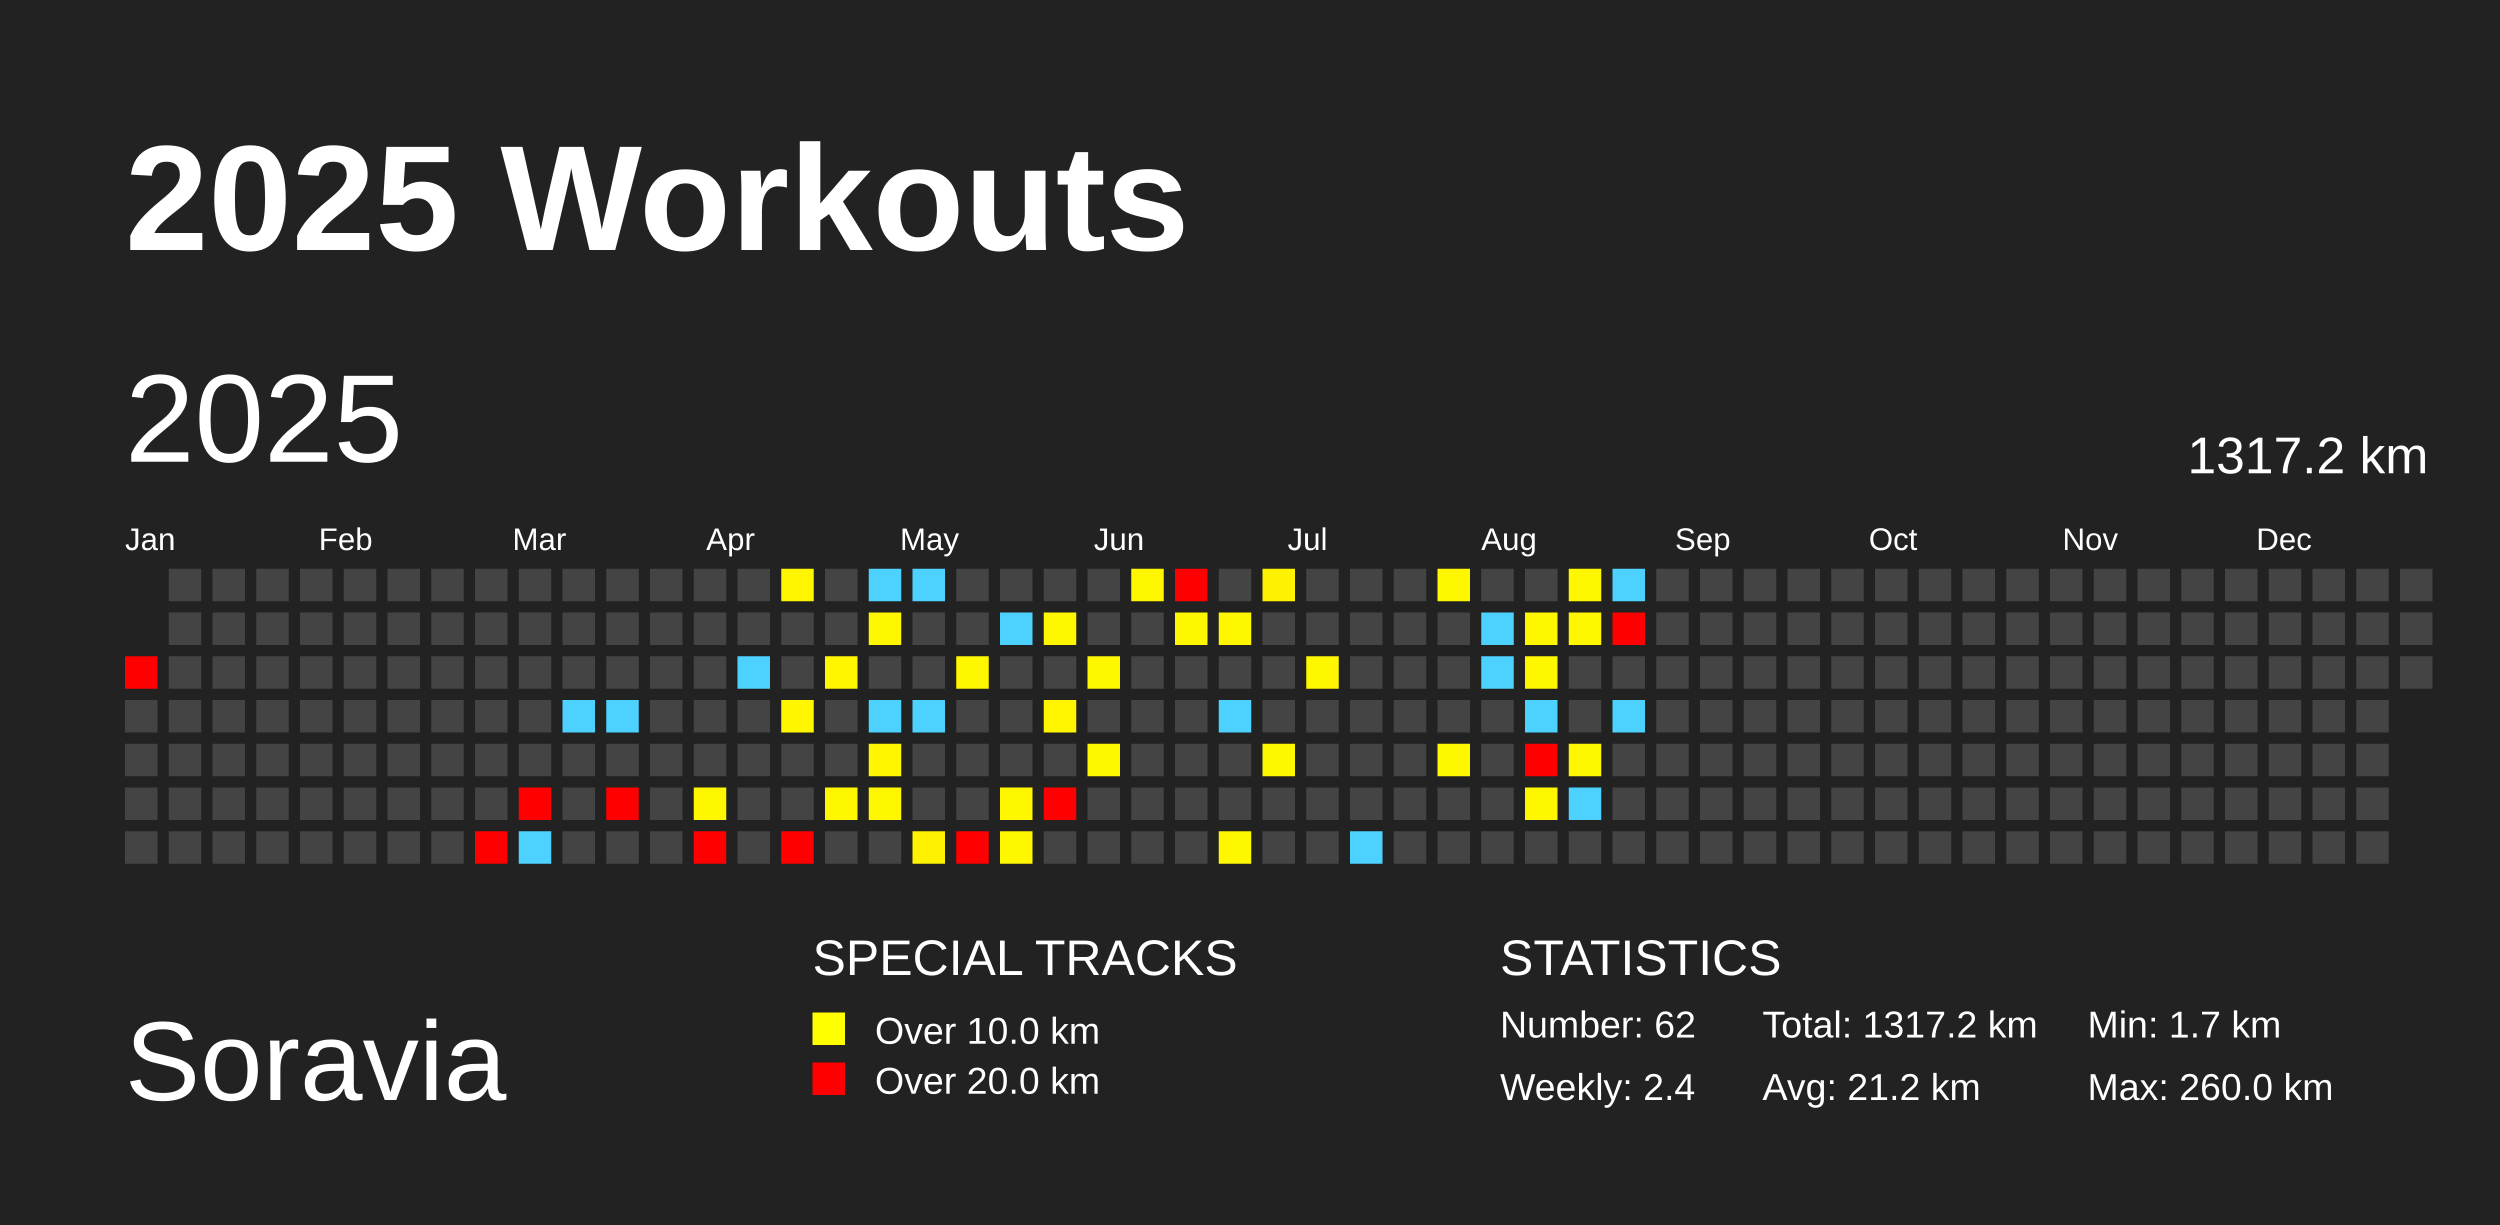
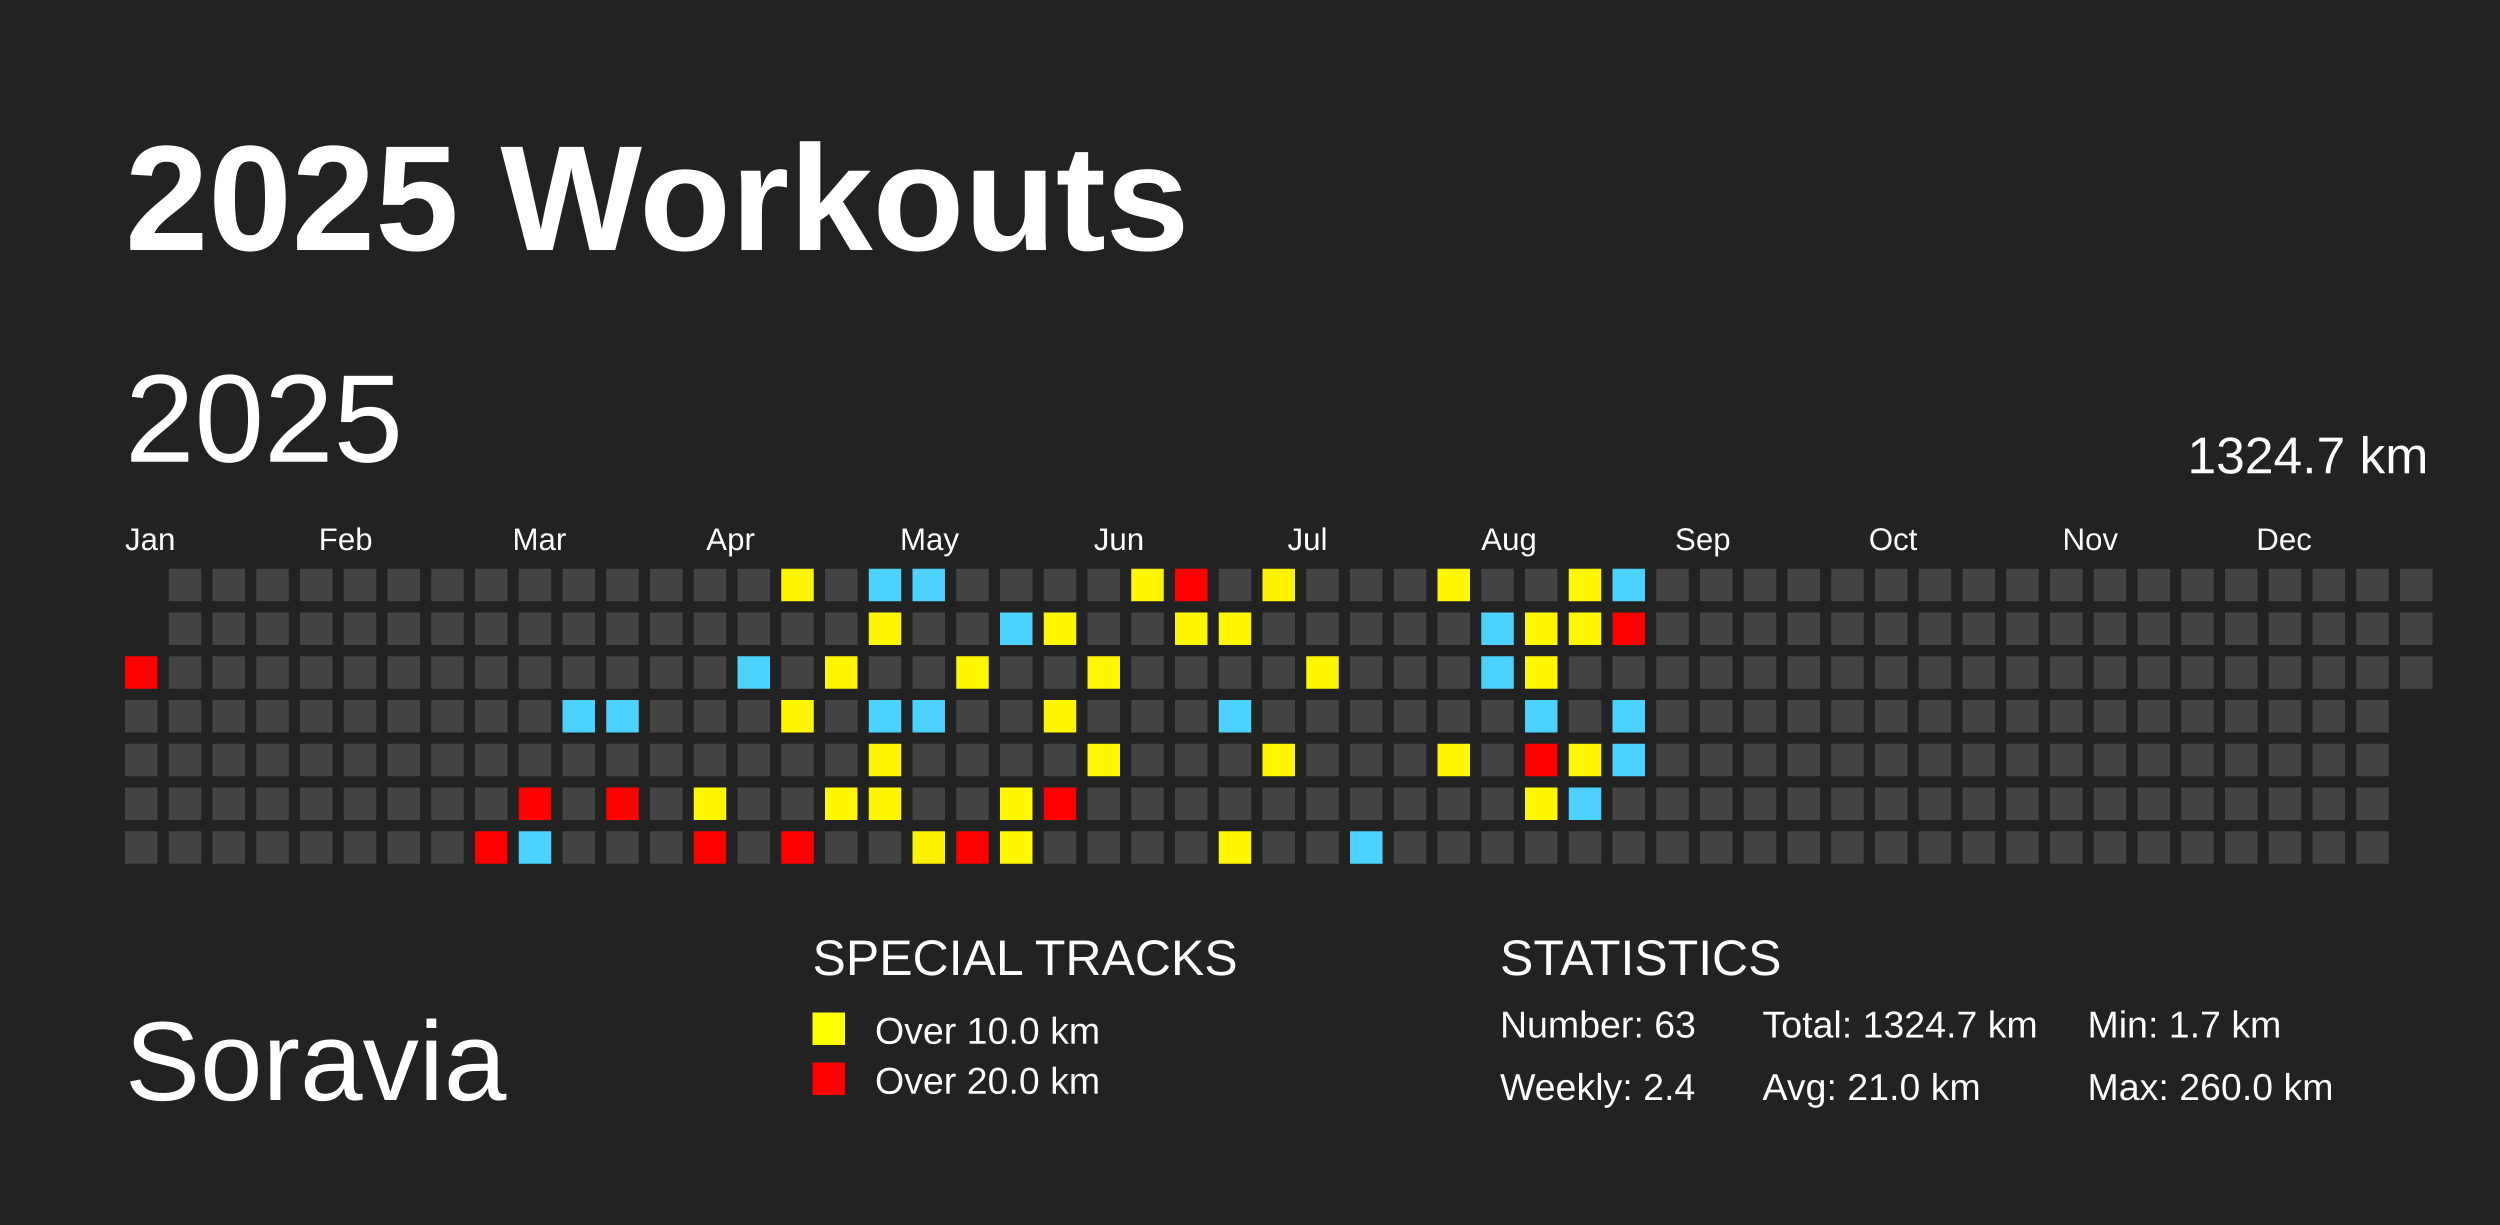
<svg xmlns="http://www.w3.org/2000/svg" baseProfile="full" height="98mm" version="1.1" viewBox="0,0,200,98" width="200mm">
  <defs />
  <rect fill="#222222" height="98" width="200" x="0" y="0" />
  <text fill="#FFFFFF" style="font-size:12px; font-family:Arial; font-weight:bold;" x="10" y="20">2025 Workouts</text>
  <text fill="#FFFFFF" style="font-size:9px; font-family:Arial" x="10" y="88">Soravia</text>
  <text fill="#FFFFFF" style="font-size:4px; font-family:Arial" x="65" y="78">SPECIAL TRACKS</text>
  <rect fill="yellow" height="2.6" width="2.6" x="65" y="81" />
  <text fill="#FFFFFF" style="font-size:3px; font-family:Arial" x="70" y="83.5">Over 10.0 km</text>
  <rect fill="red" height="2.6" width="2.6" x="65" y="85" />
  <text fill="#FFFFFF" style="font-size:3px; font-family:Arial" x="70" y="87.5">Over 20.0 km</text>
  <text fill="#FFFFFF" style="font-size:4px; font-family:Arial" x="120" y="78">STATISTICS</text>
-   <text fill="#FFFFFF" style="font-size:3px; font-family:Arial" x="120" y="83">Number: 62</text>
+   <text fill="#FFFFFF" style="font-size:3px; font-family:Arial" x="120" y="83">Number: 63</text>
  <text fill="#FFFFFF" style="font-size:3px; font-family:Arial" x="120" y="88">Weekly: 2.4</text>
-   <text fill="#FFFFFF" style="font-size:3px; font-family:Arial" x="141" y="83">Total: 1317.2 km</text>
-   <text fill="#FFFFFF" style="font-size:3px; font-family:Arial" x="141" y="88">Avg: 21.2 km</text>
+   <text fill="#FFFFFF" style="font-size:3px; font-family:Arial" x="141" y="83">Total: 1324.7 km</text>
+   <text fill="#FFFFFF" style="font-size:3px; font-family:Arial" x="141" y="88">Avg: 21.0 km</text>
  <text fill="#FFFFFF" style="font-size:3px; font-family:Arial" x="167" y="83">Min: 1.7 km</text>
  <text fill="#FFFFFF" style="font-size:3px; font-family:Arial" x="167" y="88">Max: 260.0 km</text>
  <text dominant-baseline="hanging" fill="#FFFFFF" style="font-size:10.0px; font-family:Arial;" x="10" y="30">2025</text>
-   <text dominant-baseline="hanging" fill="#FFFFFF" style="font-size:4.125px; font-family:Arial;" x="175" y="35">1317.2 km</text>
+   <text dominant-baseline="hanging" fill="#FFFFFF" style="font-size:4.125px; font-family:Arial;" x="175" y="35">1324.7 km</text>
  <text fill="#FFFFFF" style="font-size:2.5px; font-family:Arial" x="10.0" y="44">Jan</text>
  <text fill="#FFFFFF" style="font-size:2.5px; font-family:Arial" x="25.5" y="44">Feb</text>
  <text fill="#FFFFFF" style="font-size:2.5px; font-family:Arial" x="41.0" y="44">Mar</text>
  <text fill="#FFFFFF" style="font-size:2.5px; font-family:Arial" x="56.5" y="44">Apr</text>
  <text fill="#FFFFFF" style="font-size:2.5px; font-family:Arial" x="72.0" y="44">May</text>
  <text fill="#FFFFFF" style="font-size:2.5px; font-family:Arial" x="87.5" y="44">Jun</text>
  <text fill="#FFFFFF" style="font-size:2.5px; font-family:Arial" x="103.0" y="44">Jul</text>
  <text fill="#FFFFFF" style="font-size:2.5px; font-family:Arial" x="118.5" y="44">Aug</text>
  <text fill="#FFFFFF" style="font-size:2.5px; font-family:Arial" x="134.0" y="44">Sep</text>
  <text fill="#FFFFFF" style="font-size:2.5px; font-family:Arial" x="149.5" y="44">Oct</text>
  <text fill="#FFFFFF" style="font-size:2.5px; font-family:Arial" x="165.0" y="44">Nov</text>
  <text fill="#FFFFFF" style="font-size:2.5px; font-family:Arial" x="180.5" y="44">Dec</text>
  <rect fill="red" height="2.6" width="2.6" x="10.0" y="52.5" />
  <rect fill="#444444" height="2.6" width="2.6" x="10.0" y="56.0" />
  <rect fill="#444444" height="2.6" width="2.6" x="10.0" y="59.5" />
  <rect fill="#444444" height="2.6" width="2.6" x="10.0" y="63.0" />
  <rect fill="#444444" height="2.6" width="2.6" x="10.0" y="66.5" />
  <rect fill="#444444" height="2.6" width="2.6" x="13.5" y="45.5" />
  <rect fill="#444444" height="2.6" width="2.6" x="13.5" y="49.0" />
  <rect fill="#444444" height="2.6" width="2.6" x="13.5" y="52.5" />
  <rect fill="#444444" height="2.6" width="2.6" x="13.5" y="56.0" />
  <rect fill="#444444" height="2.6" width="2.6" x="13.5" y="59.5" />
  <rect fill="#444444" height="2.6" width="2.6" x="13.5" y="63.0" />
  <rect fill="#444444" height="2.6" width="2.6" x="13.5" y="66.5" />
  <rect fill="#444444" height="2.6" width="2.6" x="17.0" y="45.5" />
  <rect fill="#444444" height="2.6" width="2.6" x="17.0" y="49.0" />
  <rect fill="#444444" height="2.6" width="2.6" x="17.0" y="52.5" />
  <rect fill="#444444" height="2.6" width="2.6" x="17.0" y="56.0" />
  <rect fill="#444444" height="2.6" width="2.6" x="17.0" y="59.5" />
  <rect fill="#444444" height="2.6" width="2.6" x="17.0" y="63.0" />
  <rect fill="#444444" height="2.6" width="2.6" x="17.0" y="66.5" />
  <rect fill="#444444" height="2.6" width="2.6" x="20.5" y="45.5" />
  <rect fill="#444444" height="2.6" width="2.6" x="20.5" y="49.0" />
  <rect fill="#444444" height="2.6" width="2.6" x="20.5" y="52.5" />
  <rect fill="#444444" height="2.6" width="2.6" x="20.5" y="56.0" />
  <rect fill="#444444" height="2.6" width="2.6" x="20.5" y="59.5" />
  <rect fill="#444444" height="2.6" width="2.6" x="20.5" y="63.0" />
  <rect fill="#444444" height="2.6" width="2.6" x="20.5" y="66.5" />
  <rect fill="#444444" height="2.6" width="2.6" x="24.0" y="45.5" />
  <rect fill="#444444" height="2.6" width="2.6" x="24.0" y="49.0" />
  <rect fill="#444444" height="2.6" width="2.6" x="24.0" y="52.5" />
  <rect fill="#444444" height="2.6" width="2.6" x="24.0" y="56.0" />
  <rect fill="#444444" height="2.6" width="2.6" x="24.0" y="59.5" />
  <rect fill="#444444" height="2.6" width="2.6" x="24.0" y="63.0" />
  <rect fill="#444444" height="2.6" width="2.6" x="24.0" y="66.5" />
  <rect fill="#444444" height="2.6" width="2.6" x="27.5" y="45.5" />
  <rect fill="#444444" height="2.6" width="2.6" x="27.5" y="49.0" />
  <rect fill="#444444" height="2.6" width="2.6" x="27.5" y="52.5" />
  <rect fill="#444444" height="2.6" width="2.6" x="27.5" y="56.0" />
  <rect fill="#444444" height="2.6" width="2.6" x="27.5" y="59.5" />
  <rect fill="#444444" height="2.6" width="2.6" x="27.5" y="63.0" />
  <rect fill="#444444" height="2.6" width="2.6" x="27.5" y="66.5" />
  <rect fill="#444444" height="2.6" width="2.6" x="31.0" y="45.5" />
  <rect fill="#444444" height="2.6" width="2.6" x="31.0" y="49.0" />
  <rect fill="#444444" height="2.6" width="2.6" x="31.0" y="52.5" />
  <rect fill="#444444" height="2.6" width="2.6" x="31.0" y="56.0" />
  <rect fill="#444444" height="2.6" width="2.6" x="31.0" y="59.5" />
  <rect fill="#444444" height="2.6" width="2.6" x="31.0" y="63.0" />
  <rect fill="#444444" height="2.6" width="2.6" x="31.0" y="66.5" />
  <rect fill="#444444" height="2.6" width="2.6" x="34.5" y="45.5" />
  <rect fill="#444444" height="2.6" width="2.6" x="34.5" y="49.0" />
  <rect fill="#444444" height="2.6" width="2.6" x="34.5" y="52.5" />
  <rect fill="#444444" height="2.6" width="2.6" x="34.5" y="56.0" />
  <rect fill="#444444" height="2.6" width="2.6" x="34.5" y="59.5" />
  <rect fill="#444444" height="2.6" width="2.6" x="34.5" y="63.0" />
  <rect fill="#444444" height="2.6" width="2.6" x="34.5" y="66.5" />
  <rect fill="#444444" height="2.6" width="2.6" x="38.0" y="45.5" />
  <rect fill="#444444" height="2.6" width="2.6" x="38.0" y="49.0" />
  <rect fill="#444444" height="2.6" width="2.6" x="38.0" y="52.5" />
  <rect fill="#444444" height="2.6" width="2.6" x="38.0" y="56.0" />
  <rect fill="#444444" height="2.6" width="2.6" x="38.0" y="59.5" />
  <rect fill="#444444" height="2.6" width="2.6" x="38.0" y="63.0" />
  <rect fill="red" height="2.6" width="2.6" x="38.0" y="66.5" />
  <rect fill="#444444" height="2.6" width="2.6" x="41.5" y="45.5" />
  <rect fill="#444444" height="2.6" width="2.6" x="41.5" y="49.0" />
  <rect fill="#444444" height="2.6" width="2.6" x="41.5" y="52.5" />
  <rect fill="#444444" height="2.6" width="2.6" x="41.5" y="56.0" />
  <rect fill="#444444" height="2.6" width="2.6" x="41.5" y="59.5" />
  <rect fill="red" height="2.6" width="2.6" x="41.5" y="63.0" />
  <rect fill="#4dd2ff" height="2.6" width="2.6" x="41.5" y="66.5" />
  <rect fill="#444444" height="2.6" width="2.6" x="45.0" y="45.5" />
  <rect fill="#444444" height="2.6" width="2.6" x="45.0" y="49.0" />
  <rect fill="#444444" height="2.6" width="2.6" x="45.0" y="52.5" />
  <rect fill="#4dd2ff" height="2.6" width="2.6" x="45.0" y="56.0" />
  <rect fill="#444444" height="2.6" width="2.6" x="45.0" y="59.5" />
  <rect fill="#444444" height="2.6" width="2.6" x="45.0" y="63.0" />
  <rect fill="#444444" height="2.6" width="2.6" x="45.0" y="66.5" />
  <rect fill="#444444" height="2.6" width="2.6" x="48.5" y="45.5" />
  <rect fill="#444444" height="2.6" width="2.6" x="48.5" y="49.0" />
  <rect fill="#444444" height="2.6" width="2.6" x="48.5" y="52.5" />
  <rect fill="#4dd2ff" height="2.6" width="2.6" x="48.5" y="56.0" />
  <rect fill="#444444" height="2.6" width="2.6" x="48.5" y="59.5" />
  <rect fill="red" height="2.6" width="2.6" x="48.5" y="63.0" />
  <rect fill="#444444" height="2.6" width="2.6" x="48.5" y="66.5" />
  <rect fill="#444444" height="2.6" width="2.6" x="52.0" y="45.5" />
  <rect fill="#444444" height="2.6" width="2.6" x="52.0" y="49.0" />
  <rect fill="#444444" height="2.6" width="2.6" x="52.0" y="52.5" />
  <rect fill="#444444" height="2.6" width="2.6" x="52.0" y="56.0" />
  <rect fill="#444444" height="2.6" width="2.6" x="52.0" y="59.5" />
  <rect fill="#444444" height="2.6" width="2.6" x="52.0" y="63.0" />
  <rect fill="#444444" height="2.6" width="2.6" x="52.0" y="66.5" />
  <rect fill="#444444" height="2.6" width="2.6" x="55.5" y="45.5" />
  <rect fill="#444444" height="2.6" width="2.6" x="55.5" y="49.0" />
  <rect fill="#444444" height="2.6" width="2.6" x="55.5" y="52.5" />
  <rect fill="#444444" height="2.6" width="2.6" x="55.5" y="56.0" />
  <rect fill="#444444" height="2.6" width="2.6" x="55.5" y="59.5" />
  <rect fill="#fff700" height="2.6" width="2.6" x="55.5" y="63.0" />
  <rect fill="red" height="2.6" width="2.6" x="55.5" y="66.5" />
  <rect fill="#444444" height="2.6" width="2.6" x="59.0" y="45.5" />
  <rect fill="#444444" height="2.6" width="2.6" x="59.0" y="49.0" />
  <rect fill="#4dd2ff" height="2.6" width="2.6" x="59.0" y="52.5" />
  <rect fill="#444444" height="2.6" width="2.6" x="59.0" y="56.0" />
  <rect fill="#444444" height="2.6" width="2.6" x="59.0" y="59.5" />
  <rect fill="#444444" height="2.6" width="2.6" x="59.0" y="63.0" />
  <rect fill="#444444" height="2.6" width="2.6" x="59.0" y="66.5" />
  <rect fill="#fff500" height="2.6" width="2.6" x="62.5" y="45.5" />
  <rect fill="#444444" height="2.6" width="2.6" x="62.5" y="49.0" />
  <rect fill="#444444" height="2.6" width="2.6" x="62.5" y="52.5" />
  <rect fill="#fff600" height="2.6" width="2.6" x="62.5" y="56.0" />
  <rect fill="#444444" height="2.6" width="2.6" x="62.5" y="59.5" />
  <rect fill="#444444" height="2.6" width="2.6" x="62.5" y="63.0" />
  <rect fill="red" height="2.6" width="2.6" x="62.5" y="66.5" />
  <rect fill="#444444" height="2.6" width="2.6" x="66.0" y="45.5" />
  <rect fill="#444444" height="2.6" width="2.6" x="66.0" y="49.0" />
  <rect fill="#fff600" height="2.6" width="2.6" x="66.0" y="52.5" />
  <rect fill="#444444" height="2.6" width="2.6" x="66.0" y="56.0" />
  <rect fill="#444444" height="2.6" width="2.6" x="66.0" y="59.5" />
  <rect fill="#fff700" height="2.6" width="2.6" x="66.0" y="63.0" />
  <rect fill="#444444" height="2.6" width="2.6" x="66.0" y="66.5" />
  <rect fill="#4dd2ff" height="2.6" width="2.6" x="69.5" y="45.5" />
  <rect fill="#fff700" height="2.6" width="2.6" x="69.5" y="49.0" />
  <rect fill="#444444" height="2.6" width="2.6" x="69.5" y="52.5" />
  <rect fill="#4dd2ff" height="2.6" width="2.6" x="69.5" y="56.0" />
  <rect fill="#fff600" height="2.6" width="2.6" x="69.5" y="59.5" />
  <rect fill="#fff700" height="2.6" width="2.6" x="69.5" y="63.0" />
  <rect fill="#444444" height="2.6" width="2.6" x="69.5" y="66.5" />
  <rect fill="#4dd2ff" height="2.6" width="2.6" x="73.0" y="45.5" />
  <rect fill="#444444" height="2.6" width="2.6" x="73.0" y="49.0" />
  <rect fill="#444444" height="2.6" width="2.6" x="73.0" y="52.5" />
  <rect fill="#4dd2ff" height="2.6" width="2.6" x="73.0" y="56.0" />
  <rect fill="#444444" height="2.6" width="2.6" x="73.0" y="59.5" />
  <rect fill="#444444" height="2.6" width="2.6" x="73.0" y="63.0" />
  <rect fill="#fff200" height="2.6" width="2.6" x="73.0" y="66.5" />
  <rect fill="#444444" height="2.6" width="2.6" x="76.5" y="45.5" />
  <rect fill="#444444" height="2.6" width="2.6" x="76.5" y="49.0" />
  <rect fill="#fff700" height="2.6" width="2.6" x="76.5" y="52.5" />
  <rect fill="#444444" height="2.6" width="2.6" x="76.5" y="56.0" />
  <rect fill="#444444" height="2.6" width="2.6" x="76.5" y="59.5" />
  <rect fill="#444444" height="2.6" width="2.6" x="76.5" y="63.0" />
  <rect fill="red" height="2.6" width="2.6" x="76.5" y="66.5" />
  <rect fill="#444444" height="2.6" width="2.6" x="80.0" y="45.5" />
  <rect fill="#4dd2ff" height="2.6" width="2.6" x="80.0" y="49.0" />
  <rect fill="#444444" height="2.6" width="2.6" x="80.0" y="52.5" />
  <rect fill="#444444" height="2.6" width="2.6" x="80.0" y="56.0" />
  <rect fill="#444444" height="2.6" width="2.6" x="80.0" y="59.5" />
  <rect fill="#fff700" height="2.6" width="2.6" x="80.0" y="63.0" />
  <rect fill="#fff700" height="2.6" width="2.6" x="80.0" y="66.5" />
  <rect fill="#444444" height="2.6" width="2.6" x="83.5" y="45.5" />
  <rect fill="#fff700" height="2.6" width="2.6" x="83.5" y="49.0" />
  <rect fill="#444444" height="2.6" width="2.6" x="83.5" y="52.5" />
  <rect fill="#fff500" height="2.6" width="2.6" x="83.5" y="56.0" />
  <rect fill="#444444" height="2.6" width="2.6" x="83.5" y="59.5" />
  <rect fill="red" height="2.6" width="2.6" x="83.5" y="63.0" />
  <rect fill="#444444" height="2.6" width="2.6" x="83.5" y="66.5" />
  <rect fill="#444444" height="2.6" width="2.6" x="87.0" y="45.5" />
  <rect fill="#444444" height="2.6" width="2.6" x="87.0" y="49.0" />
  <rect fill="#fff700" height="2.6" width="2.6" x="87.0" y="52.5" />
  <rect fill="#444444" height="2.6" width="2.6" x="87.0" y="56.0" />
  <rect fill="#fff700" height="2.6" width="2.6" x="87.0" y="59.5" />
  <rect fill="#444444" height="2.6" width="2.6" x="87.0" y="63.0" />
  <rect fill="#444444" height="2.6" width="2.6" x="87.0" y="66.5" />
  <rect fill="#fff700" height="2.6" width="2.6" x="90.5" y="45.5" />
  <rect fill="#444444" height="2.6" width="2.6" x="90.5" y="49.0" />
  <rect fill="#444444" height="2.6" width="2.6" x="90.5" y="52.5" />
  <rect fill="#444444" height="2.6" width="2.6" x="90.5" y="56.0" />
  <rect fill="#444444" height="2.6" width="2.6" x="90.5" y="59.5" />
  <rect fill="#444444" height="2.6" width="2.6" x="90.5" y="63.0" />
  <rect fill="#444444" height="2.6" width="2.6" x="90.5" y="66.5" />
  <rect fill="red" height="2.6" width="2.6" x="94.0" y="45.5" />
  <rect fill="#fff700" height="2.6" width="2.6" x="94.0" y="49.0" />
  <rect fill="#444444" height="2.6" width="2.6" x="94.0" y="52.5" />
  <rect fill="#444444" height="2.6" width="2.6" x="94.0" y="56.0" />
  <rect fill="#444444" height="2.6" width="2.6" x="94.0" y="59.5" />
  <rect fill="#444444" height="2.6" width="2.6" x="94.0" y="63.0" />
  <rect fill="#444444" height="2.6" width="2.6" x="94.0" y="66.5" />
  <rect fill="#444444" height="2.6" width="2.6" x="97.5" y="45.5" />
  <rect fill="#fff700" height="2.6" width="2.6" x="97.5" y="49.0" />
  <rect fill="#444444" height="2.6" width="2.6" x="97.5" y="52.5" />
  <rect fill="#4dd2ff" height="2.6" width="2.6" x="97.5" y="56.0" />
  <rect fill="#444444" height="2.6" width="2.6" x="97.5" y="59.5" />
  <rect fill="#444444" height="2.6" width="2.6" x="97.5" y="63.0" />
  <rect fill="#fff700" height="2.6" width="2.6" x="97.5" y="66.5" />
  <rect fill="#fff200" height="2.6" width="2.6" x="101.0" y="45.5" />
  <rect fill="#444444" height="2.6" width="2.6" x="101.0" y="49.0" />
  <rect fill="#444444" height="2.6" width="2.6" x="101.0" y="52.5" />
  <rect fill="#444444" height="2.6" width="2.6" x="101.0" y="56.0" />
  <rect fill="#fff700" height="2.6" width="2.6" x="101.0" y="59.5" />
  <rect fill="#444444" height="2.6" width="2.6" x="101.0" y="63.0" />
  <rect fill="#444444" height="2.6" width="2.6" x="101.0" y="66.5" />
  <rect fill="#444444" height="2.6" width="2.6" x="104.5" y="45.5" />
  <rect fill="#444444" height="2.6" width="2.6" x="104.5" y="49.0" />
  <rect fill="#fff700" height="2.6" width="2.6" x="104.5" y="52.5" />
  <rect fill="#444444" height="2.6" width="2.6" x="104.5" y="56.0" />
  <rect fill="#444444" height="2.6" width="2.6" x="104.5" y="59.5" />
  <rect fill="#444444" height="2.6" width="2.6" x="104.5" y="63.0" />
  <rect fill="#444444" height="2.6" width="2.6" x="104.5" y="66.5" />
  <rect fill="#444444" height="2.6" width="2.6" x="108.0" y="45.5" />
  <rect fill="#444444" height="2.6" width="2.6" x="108.0" y="49.0" />
  <rect fill="#444444" height="2.6" width="2.6" x="108.0" y="52.5" />
  <rect fill="#444444" height="2.6" width="2.6" x="108.0" y="56.0" />
  <rect fill="#444444" height="2.6" width="2.6" x="108.0" y="59.5" />
  <rect fill="#444444" height="2.6" width="2.6" x="108.0" y="63.0" />
  <rect fill="#4dd2ff" height="2.6" width="2.6" x="108.0" y="66.5" />
  <rect fill="#444444" height="2.6" width="2.6" x="111.5" y="45.5" />
  <rect fill="#444444" height="2.6" width="2.6" x="111.5" y="49.0" />
  <rect fill="#444444" height="2.6" width="2.6" x="111.5" y="52.5" />
  <rect fill="#444444" height="2.6" width="2.6" x="111.5" y="56.0" />
  <rect fill="#444444" height="2.6" width="2.6" x="111.5" y="59.5" />
  <rect fill="#444444" height="2.6" width="2.6" x="111.5" y="63.0" />
  <rect fill="#444444" height="2.6" width="2.6" x="111.5" y="66.5" />
  <rect fill="#fff700" height="2.6" width="2.6" x="115.0" y="45.5" />
  <rect fill="#444444" height="2.6" width="2.6" x="115.0" y="49.0" />
  <rect fill="#444444" height="2.6" width="2.6" x="115.0" y="52.5" />
  <rect fill="#444444" height="2.6" width="2.6" x="115.0" y="56.0" />
  <rect fill="#fff700" height="2.6" width="2.6" x="115.0" y="59.5" />
  <rect fill="#444444" height="2.6" width="2.6" x="115.0" y="63.0" />
  <rect fill="#444444" height="2.6" width="2.6" x="115.0" y="66.5" />
  <rect fill="#444444" height="2.6" width="2.6" x="118.5" y="45.5" />
  <rect fill="#4dd2ff" height="2.6" width="2.6" x="118.5" y="49.0" />
  <rect fill="#4dd2ff" height="2.6" width="2.6" x="118.5" y="52.5" />
  <rect fill="#444444" height="2.6" width="2.6" x="118.5" y="56.0" />
  <rect fill="#444444" height="2.6" width="2.6" x="118.5" y="59.5" />
  <rect fill="#444444" height="2.6" width="2.6" x="118.5" y="63.0" />
  <rect fill="#444444" height="2.6" width="2.6" x="118.5" y="66.5" />
  <rect fill="#444444" height="2.6" width="2.6" x="122.0" y="45.5" />
  <rect fill="#fff700" height="2.6" width="2.6" x="122.0" y="49.0" />
  <rect fill="#fff700" height="2.6" width="2.6" x="122.0" y="52.5" />
  <rect fill="#4dd2ff" height="2.6" width="2.6" x="122.0" y="56.0" />
  <rect fill="red" height="2.6" width="2.6" x="122.0" y="59.5" />
  <rect fill="#fff700" height="2.6" width="2.6" x="122.0" y="63.0" />
  <rect fill="#444444" height="2.6" width="2.6" x="122.0" y="66.5" />
  <rect fill="#fff700" height="2.6" width="2.6" x="125.5" y="45.5" />
  <rect fill="#fff700" height="2.6" width="2.6" x="125.5" y="49.0" />
  <rect fill="#444444" height="2.6" width="2.6" x="125.5" y="52.5" />
  <rect fill="#444444" height="2.6" width="2.6" x="125.5" y="56.0" />
  <rect fill="#fff700" height="2.6" width="2.6" x="125.5" y="59.5" />
  <rect fill="#4dd2ff" height="2.6" width="2.6" x="125.5" y="63.0" />
  <rect fill="#444444" height="2.6" width="2.6" x="125.5" y="66.5" />
  <rect fill="#4dd2ff" height="2.6" width="2.6" x="129.0" y="45.5" />
  <rect fill="red" height="2.6" width="2.6" x="129.0" y="49.0" />
  <rect fill="#444444" height="2.6" width="2.6" x="129.0" y="52.5" />
  <rect fill="#4dd2ff" height="2.6" width="2.6" x="129.0" y="56.0" />
-   <rect fill="#444444" height="2.6" width="2.6" x="129.0" y="59.5" />
+   <rect fill="#4dd2ff" height="2.6" width="2.6" x="129.0" y="59.5" />
  <rect fill="#444444" height="2.6" width="2.6" x="129.0" y="63.0" />
  <rect fill="#444444" height="2.6" width="2.6" x="129.0" y="66.5" />
  <rect fill="#444444" height="2.6" width="2.6" x="132.5" y="45.5" />
  <rect fill="#444444" height="2.6" width="2.6" x="132.5" y="49.0" />
  <rect fill="#444444" height="2.6" width="2.6" x="132.5" y="52.5" />
  <rect fill="#444444" height="2.6" width="2.6" x="132.5" y="56.0" />
  <rect fill="#444444" height="2.6" width="2.6" x="132.5" y="59.5" />
  <rect fill="#444444" height="2.6" width="2.6" x="132.5" y="63.0" />
  <rect fill="#444444" height="2.6" width="2.6" x="132.5" y="66.5" />
  <rect fill="#444444" height="2.6" width="2.6" x="136.0" y="45.5" />
  <rect fill="#444444" height="2.6" width="2.6" x="136.0" y="49.0" />
  <rect fill="#444444" height="2.6" width="2.6" x="136.0" y="52.5" />
  <rect fill="#444444" height="2.6" width="2.6" x="136.0" y="56.0" />
  <rect fill="#444444" height="2.6" width="2.6" x="136.0" y="59.5" />
  <rect fill="#444444" height="2.6" width="2.6" x="136.0" y="63.0" />
  <rect fill="#444444" height="2.6" width="2.6" x="136.0" y="66.5" />
  <rect fill="#444444" height="2.6" width="2.6" x="139.5" y="45.5" />
  <rect fill="#444444" height="2.6" width="2.6" x="139.5" y="49.0" />
  <rect fill="#444444" height="2.6" width="2.6" x="139.5" y="52.5" />
  <rect fill="#444444" height="2.6" width="2.6" x="139.5" y="56.0" />
  <rect fill="#444444" height="2.6" width="2.6" x="139.5" y="59.5" />
  <rect fill="#444444" height="2.6" width="2.6" x="139.5" y="63.0" />
  <rect fill="#444444" height="2.6" width="2.6" x="139.5" y="66.5" />
  <rect fill="#444444" height="2.6" width="2.6" x="143.0" y="45.5" />
  <rect fill="#444444" height="2.6" width="2.6" x="143.0" y="49.0" />
  <rect fill="#444444" height="2.6" width="2.6" x="143.0" y="52.5" />
  <rect fill="#444444" height="2.6" width="2.6" x="143.0" y="56.0" />
  <rect fill="#444444" height="2.6" width="2.6" x="143.0" y="59.5" />
  <rect fill="#444444" height="2.6" width="2.6" x="143.0" y="63.0" />
  <rect fill="#444444" height="2.6" width="2.6" x="143.0" y="66.5" />
  <rect fill="#444444" height="2.6" width="2.6" x="146.5" y="45.5" />
  <rect fill="#444444" height="2.6" width="2.6" x="146.5" y="49.0" />
  <rect fill="#444444" height="2.6" width="2.6" x="146.5" y="52.5" />
  <rect fill="#444444" height="2.6" width="2.6" x="146.5" y="56.0" />
  <rect fill="#444444" height="2.6" width="2.6" x="146.5" y="59.5" />
  <rect fill="#444444" height="2.6" width="2.6" x="146.5" y="63.0" />
  <rect fill="#444444" height="2.6" width="2.6" x="146.5" y="66.5" />
  <rect fill="#444444" height="2.6" width="2.6" x="150.0" y="45.5" />
  <rect fill="#444444" height="2.6" width="2.6" x="150.0" y="49.0" />
  <rect fill="#444444" height="2.6" width="2.6" x="150.0" y="52.5" />
  <rect fill="#444444" height="2.6" width="2.6" x="150.0" y="56.0" />
  <rect fill="#444444" height="2.6" width="2.6" x="150.0" y="59.5" />
  <rect fill="#444444" height="2.6" width="2.6" x="150.0" y="63.0" />
  <rect fill="#444444" height="2.6" width="2.6" x="150.0" y="66.5" />
  <rect fill="#444444" height="2.6" width="2.6" x="153.5" y="45.5" />
  <rect fill="#444444" height="2.6" width="2.6" x="153.5" y="49.0" />
  <rect fill="#444444" height="2.6" width="2.6" x="153.5" y="52.5" />
  <rect fill="#444444" height="2.6" width="2.6" x="153.5" y="56.0" />
  <rect fill="#444444" height="2.6" width="2.6" x="153.5" y="59.5" />
  <rect fill="#444444" height="2.6" width="2.6" x="153.5" y="63.0" />
  <rect fill="#444444" height="2.6" width="2.6" x="153.5" y="66.5" />
  <rect fill="#444444" height="2.6" width="2.6" x="157.0" y="45.5" />
  <rect fill="#444444" height="2.6" width="2.6" x="157.0" y="49.0" />
  <rect fill="#444444" height="2.6" width="2.6" x="157.0" y="52.5" />
  <rect fill="#444444" height="2.6" width="2.6" x="157.0" y="56.0" />
  <rect fill="#444444" height="2.6" width="2.6" x="157.0" y="59.5" />
  <rect fill="#444444" height="2.6" width="2.6" x="157.0" y="63.0" />
  <rect fill="#444444" height="2.6" width="2.6" x="157.0" y="66.5" />
  <rect fill="#444444" height="2.6" width="2.6" x="160.5" y="45.5" />
  <rect fill="#444444" height="2.6" width="2.6" x="160.5" y="49.0" />
  <rect fill="#444444" height="2.6" width="2.6" x="160.5" y="52.5" />
  <rect fill="#444444" height="2.6" width="2.6" x="160.5" y="56.0" />
  <rect fill="#444444" height="2.6" width="2.6" x="160.5" y="59.5" />
  <rect fill="#444444" height="2.6" width="2.6" x="160.5" y="63.0" />
  <rect fill="#444444" height="2.6" width="2.6" x="160.5" y="66.5" />
  <rect fill="#444444" height="2.6" width="2.6" x="164.0" y="45.5" />
  <rect fill="#444444" height="2.6" width="2.6" x="164.0" y="49.0" />
  <rect fill="#444444" height="2.6" width="2.6" x="164.0" y="52.5" />
  <rect fill="#444444" height="2.6" width="2.6" x="164.0" y="56.0" />
  <rect fill="#444444" height="2.6" width="2.6" x="164.0" y="59.5" />
  <rect fill="#444444" height="2.6" width="2.6" x="164.0" y="63.0" />
  <rect fill="#444444" height="2.6" width="2.6" x="164.0" y="66.5" />
  <rect fill="#444444" height="2.6" width="2.6" x="167.5" y="45.5" />
  <rect fill="#444444" height="2.6" width="2.6" x="167.5" y="49.0" />
  <rect fill="#444444" height="2.6" width="2.6" x="167.5" y="52.5" />
  <rect fill="#444444" height="2.6" width="2.6" x="167.5" y="56.0" />
  <rect fill="#444444" height="2.6" width="2.6" x="167.5" y="59.5" />
  <rect fill="#444444" height="2.6" width="2.6" x="167.5" y="63.0" />
  <rect fill="#444444" height="2.6" width="2.6" x="167.5" y="66.5" />
  <rect fill="#444444" height="2.6" width="2.6" x="171.0" y="45.5" />
  <rect fill="#444444" height="2.6" width="2.6" x="171.0" y="49.0" />
  <rect fill="#444444" height="2.6" width="2.6" x="171.0" y="52.5" />
  <rect fill="#444444" height="2.6" width="2.6" x="171.0" y="56.0" />
  <rect fill="#444444" height="2.6" width="2.6" x="171.0" y="59.5" />
  <rect fill="#444444" height="2.6" width="2.6" x="171.0" y="63.0" />
  <rect fill="#444444" height="2.6" width="2.6" x="171.0" y="66.5" />
  <rect fill="#444444" height="2.6" width="2.6" x="174.5" y="45.5" />
  <rect fill="#444444" height="2.6" width="2.6" x="174.5" y="49.0" />
  <rect fill="#444444" height="2.6" width="2.6" x="174.5" y="52.5" />
  <rect fill="#444444" height="2.6" width="2.6" x="174.5" y="56.0" />
  <rect fill="#444444" height="2.6" width="2.6" x="174.5" y="59.5" />
  <rect fill="#444444" height="2.6" width="2.6" x="174.5" y="63.0" />
  <rect fill="#444444" height="2.6" width="2.6" x="174.5" y="66.5" />
  <rect fill="#444444" height="2.6" width="2.6" x="178.0" y="45.5" />
  <rect fill="#444444" height="2.6" width="2.6" x="178.0" y="49.0" />
  <rect fill="#444444" height="2.6" width="2.6" x="178.0" y="52.5" />
  <rect fill="#444444" height="2.6" width="2.6" x="178.0" y="56.0" />
  <rect fill="#444444" height="2.6" width="2.6" x="178.0" y="59.5" />
  <rect fill="#444444" height="2.6" width="2.6" x="178.0" y="63.0" />
  <rect fill="#444444" height="2.6" width="2.6" x="178.0" y="66.5" />
  <rect fill="#444444" height="2.6" width="2.6" x="181.5" y="45.5" />
  <rect fill="#444444" height="2.6" width="2.6" x="181.5" y="49.0" />
  <rect fill="#444444" height="2.6" width="2.6" x="181.5" y="52.5" />
  <rect fill="#444444" height="2.6" width="2.6" x="181.5" y="56.0" />
  <rect fill="#444444" height="2.6" width="2.6" x="181.5" y="59.5" />
  <rect fill="#444444" height="2.6" width="2.6" x="181.5" y="63.0" />
  <rect fill="#444444" height="2.6" width="2.6" x="181.5" y="66.5" />
  <rect fill="#444444" height="2.6" width="2.6" x="185.0" y="45.5" />
  <rect fill="#444444" height="2.6" width="2.6" x="185.0" y="49.0" />
  <rect fill="#444444" height="2.6" width="2.6" x="185.0" y="52.5" />
  <rect fill="#444444" height="2.6" width="2.6" x="185.0" y="56.0" />
  <rect fill="#444444" height="2.6" width="2.6" x="185.0" y="59.5" />
  <rect fill="#444444" height="2.6" width="2.6" x="185.0" y="63.0" />
  <rect fill="#444444" height="2.6" width="2.6" x="185.0" y="66.5" />
  <rect fill="#444444" height="2.6" width="2.6" x="188.5" y="45.5" />
  <rect fill="#444444" height="2.6" width="2.6" x="188.5" y="49.0" />
  <rect fill="#444444" height="2.6" width="2.6" x="188.5" y="52.5" />
  <rect fill="#444444" height="2.6" width="2.6" x="188.5" y="56.0" />
  <rect fill="#444444" height="2.6" width="2.6" x="188.5" y="59.5" />
  <rect fill="#444444" height="2.6" width="2.6" x="188.5" y="63.0" />
  <rect fill="#444444" height="2.6" width="2.6" x="188.5" y="66.5" />
  <rect fill="#444444" height="2.6" width="2.6" x="192.0" y="45.5" />
  <rect fill="#444444" height="2.6" width="2.6" x="192.0" y="49.0" />
  <rect fill="#444444" height="2.6" width="2.6" x="192.0" y="52.5" />
</svg>
